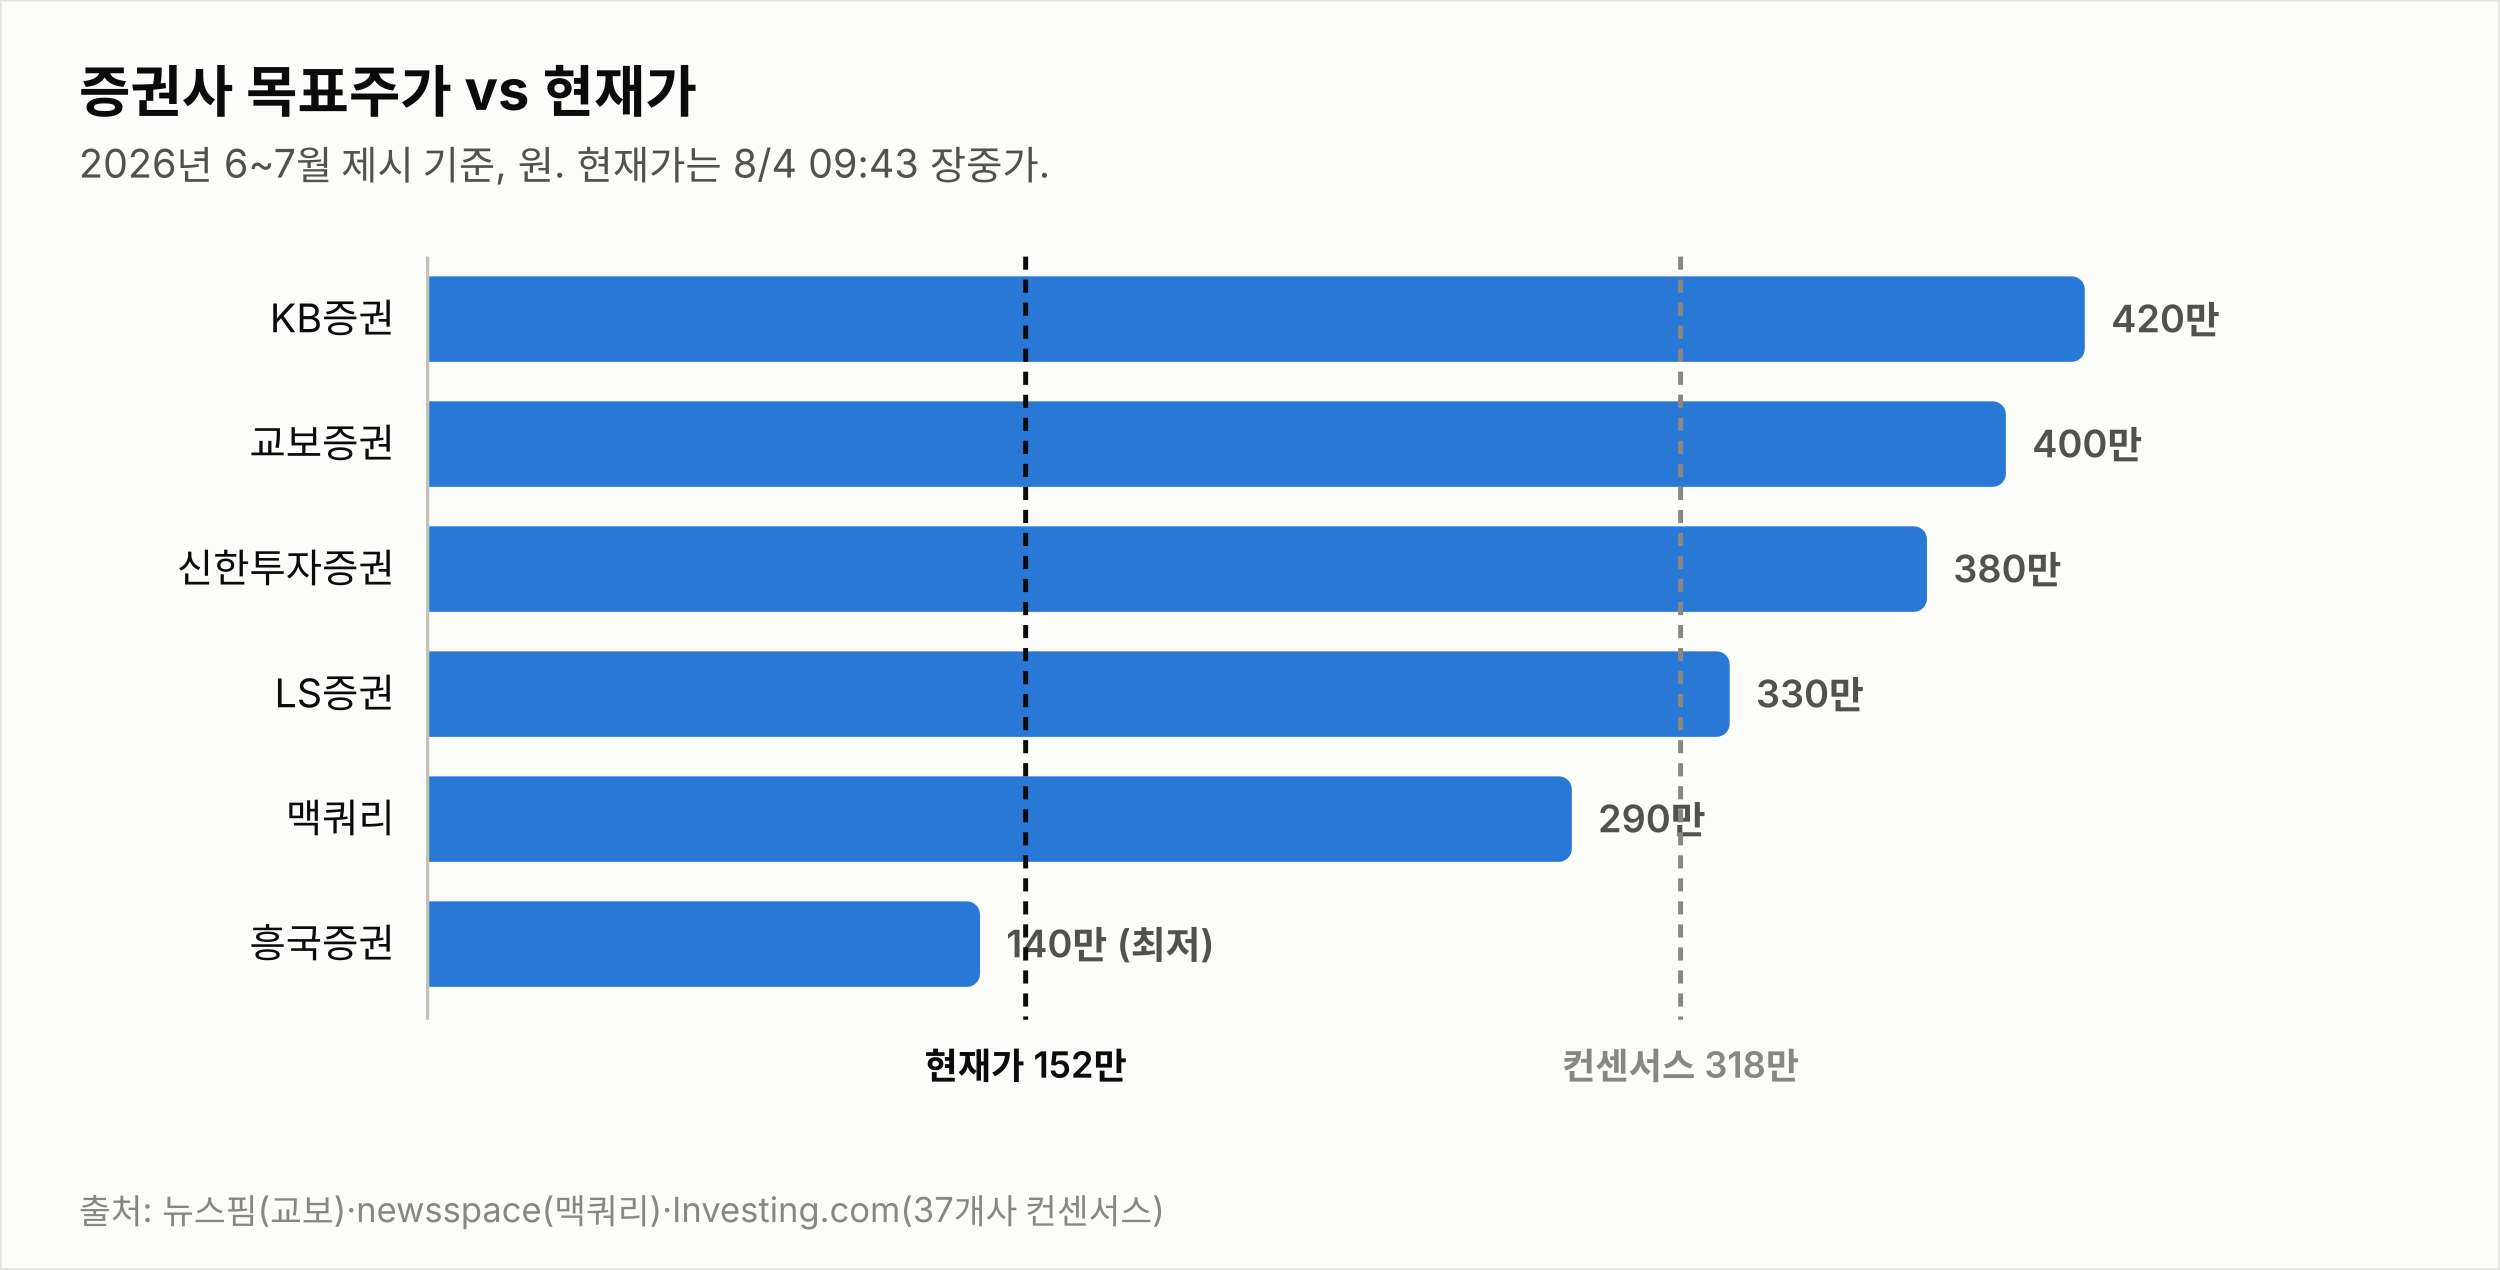
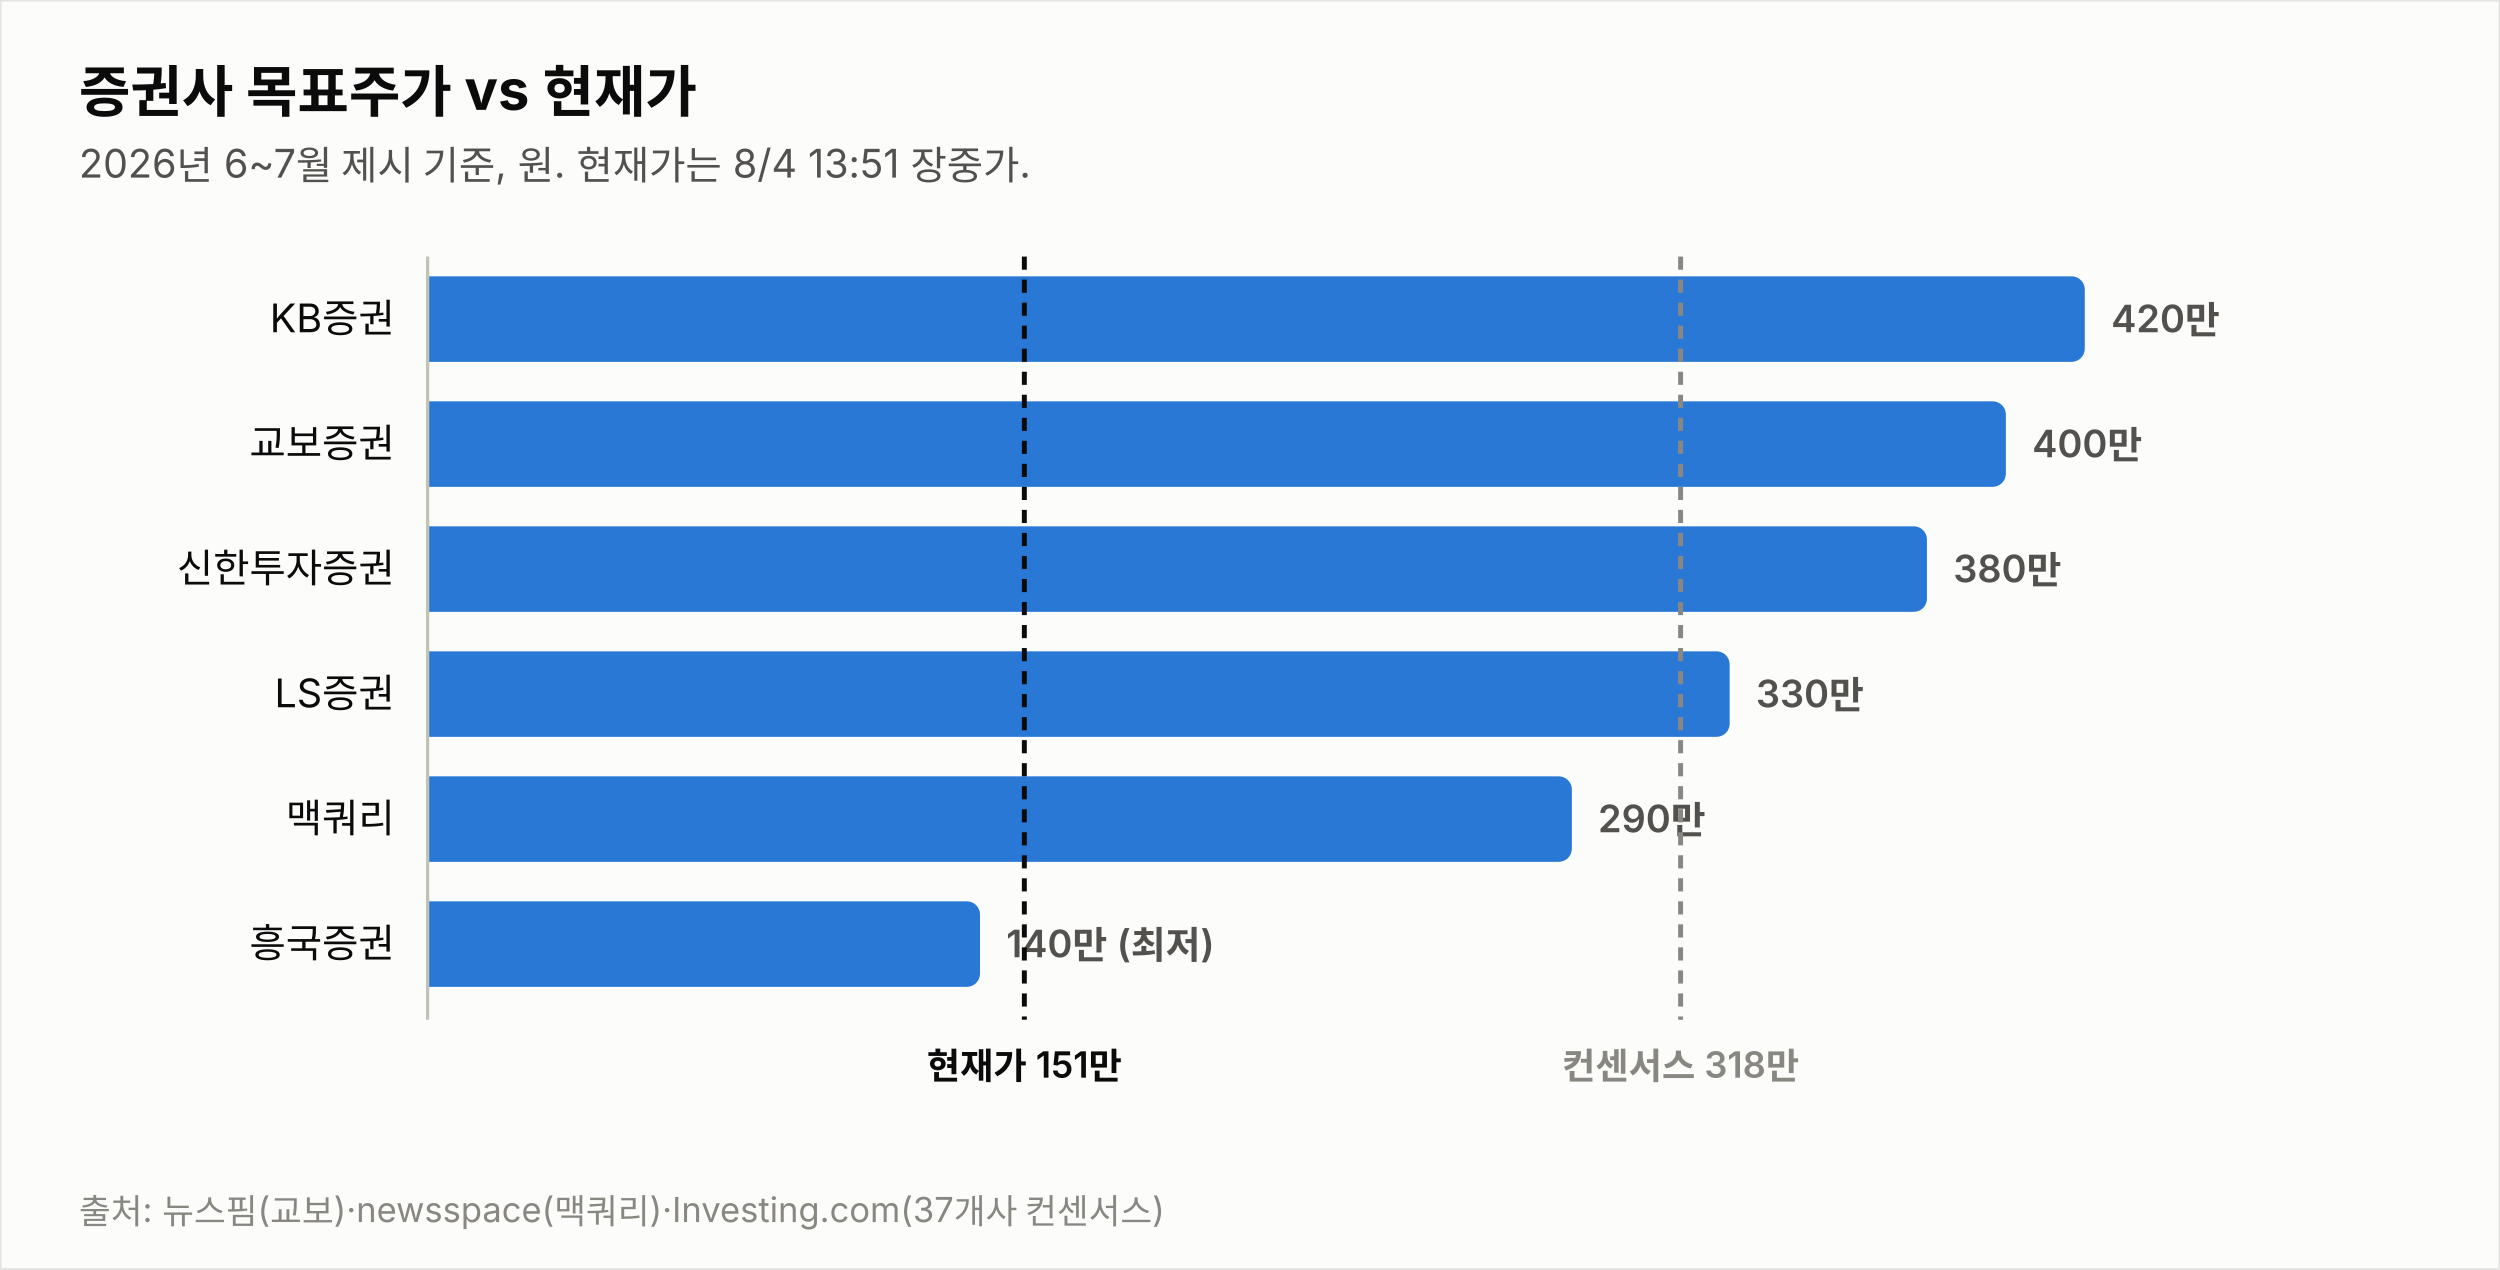
<svg xmlns="http://www.w3.org/2000/svg" width="760" height="386" viewBox="0 0 760 386" font-family="system-ui,-apple-system,&quot;Segoe UI&quot;,&quot;Malgun Gothic&quot;,&quot;Apple SD Gothic Neo&quot;,sans-serif">
  <rect width="760" height="386" fill="#fcfcfb" stroke="rgba(11,11,11,0.10)" />
  <text x="24" y="34" font-size="17" font-weight="700" fill="#0b0b0b">증권사 목표주가 vs 현재가</text>
-   <text x="24" y="54" font-size="12" fill="#52514e">2026년 6~7월 제시 기준, 원. 현재가는 8/4 09:43 장중가.</text>
+   <text x="24" y="54" font-size="12" fill="#52514e">2026년 6~7월 제시 기준, 원. 현재가는 8/4 13:51 장중가.</text>
  <text x="120" y="101.0" font-size="12" fill="#0b0b0b" text-anchor="end">KB증권</text>
  <path d="M130,84 h499.774 a4,4 0 0 1 4,4 v18 a4,4 0 0 1 -4,4 h-499.774 z" fill="#2a78d6" opacity="1.0" />
  <text x="641.8" y="101.0" font-size="11.5" font-weight="600" fill="#52514e" style="font-variant-numeric:tabular-nums">420만</text>
  <text x="120" y="139.0" font-size="12" fill="#0b0b0b" text-anchor="end">교보증권</text>
  <path d="M130,122 h475.784 a4,4 0 0 1 4,4 v18 a4,4 0 0 1 -4,4 h-475.784 z" fill="#2a78d6" opacity="1.0" />
  <text x="617.8" y="139.0" font-size="11.5" font-weight="600" fill="#52514e" style="font-variant-numeric:tabular-nums">400만</text>
  <text x="120" y="177.0" font-size="12" fill="#0b0b0b" text-anchor="end">신한투자증권</text>
  <path d="M130,160 h451.795 a4,4 0 0 1 4,4 v18 a4,4 0 0 1 -4,4 h-451.795 z" fill="#2a78d6" opacity="1.0" />
  <text x="593.8" y="177.0" font-size="11.5" font-weight="600" fill="#52514e" style="font-variant-numeric:tabular-nums">380만</text>
  <text x="120" y="215.0" font-size="12" fill="#0b0b0b" text-anchor="end">LS증권</text>
  <path d="M130,198 h391.822 a4,4 0 0 1 4,4 v18 a4,4 0 0 1 -4,4 h-391.822 z" fill="#2a78d6" opacity="1.0" />
  <text x="533.8" y="215.0" font-size="11.5" font-weight="600" fill="#52514e" style="font-variant-numeric:tabular-nums">330만</text>
  <text x="120" y="253.0" font-size="12" fill="#0b0b0b" text-anchor="end">맥쿼리</text>
  <path d="M130,236 h343.844 a4,4 0 0 1 4,4 v18 a4,4 0 0 1 -4,4 h-343.844 z" fill="#2a78d6" opacity="1.0" />
  <text x="485.8" y="253.0" font-size="11.5" font-weight="600" fill="#52514e" style="font-variant-numeric:tabular-nums">290만</text>
  <text x="120" y="291.0" font-size="12" fill="#0b0b0b" text-anchor="end">흥국증권</text>
  <path d="M130,274 h163.925 a4,4 0 0 1 4,4 v18 a4,4 0 0 1 -4,4 h-163.925 z" fill="#2a78d6" opacity="1.0" />
  <text x="305.9" y="291.0" font-size="11.5" font-weight="600" fill="#52514e" style="font-variant-numeric:tabular-nums">140만 (최저)</text>
  <line x1="130" y1="78" x2="130" y2="310" stroke="#c3c2b7" stroke-width="1" />
-   <line x1="311.8" y1="78" x2="311.8" y2="310" stroke="#0b0b0b" stroke-width="1.5" stroke-dasharray="4 3" />
-   <text x="311.8" y="328" font-size="11" font-weight="600" fill="#0b0b0b" text-anchor="middle">현재가 152만</text>
+   <line x1="311.4" y1="78" x2="311.4" y2="310" stroke="#0b0b0b" stroke-width="1.5" stroke-dasharray="4 3" />
+   <text x="311.4" y="328" font-size="11" font-weight="600" fill="#0b0b0b" text-anchor="middle">현재가 151만</text>
  <line x1="510.9" y1="78" x2="510.9" y2="310" stroke="#898781" stroke-width="1.5" stroke-dasharray="4 3" />
  <text x="510.9" y="328" font-size="11" font-weight="600" fill="#898781" text-anchor="middle">컨센서스 318만</text>
  <text x="24" y="372" font-size="10.5" fill="#898781">출처: 뉴스핌(교보)·newsspace(맥쿼리)·Investing.com(37개사 컨센서스)</text>
</svg>
